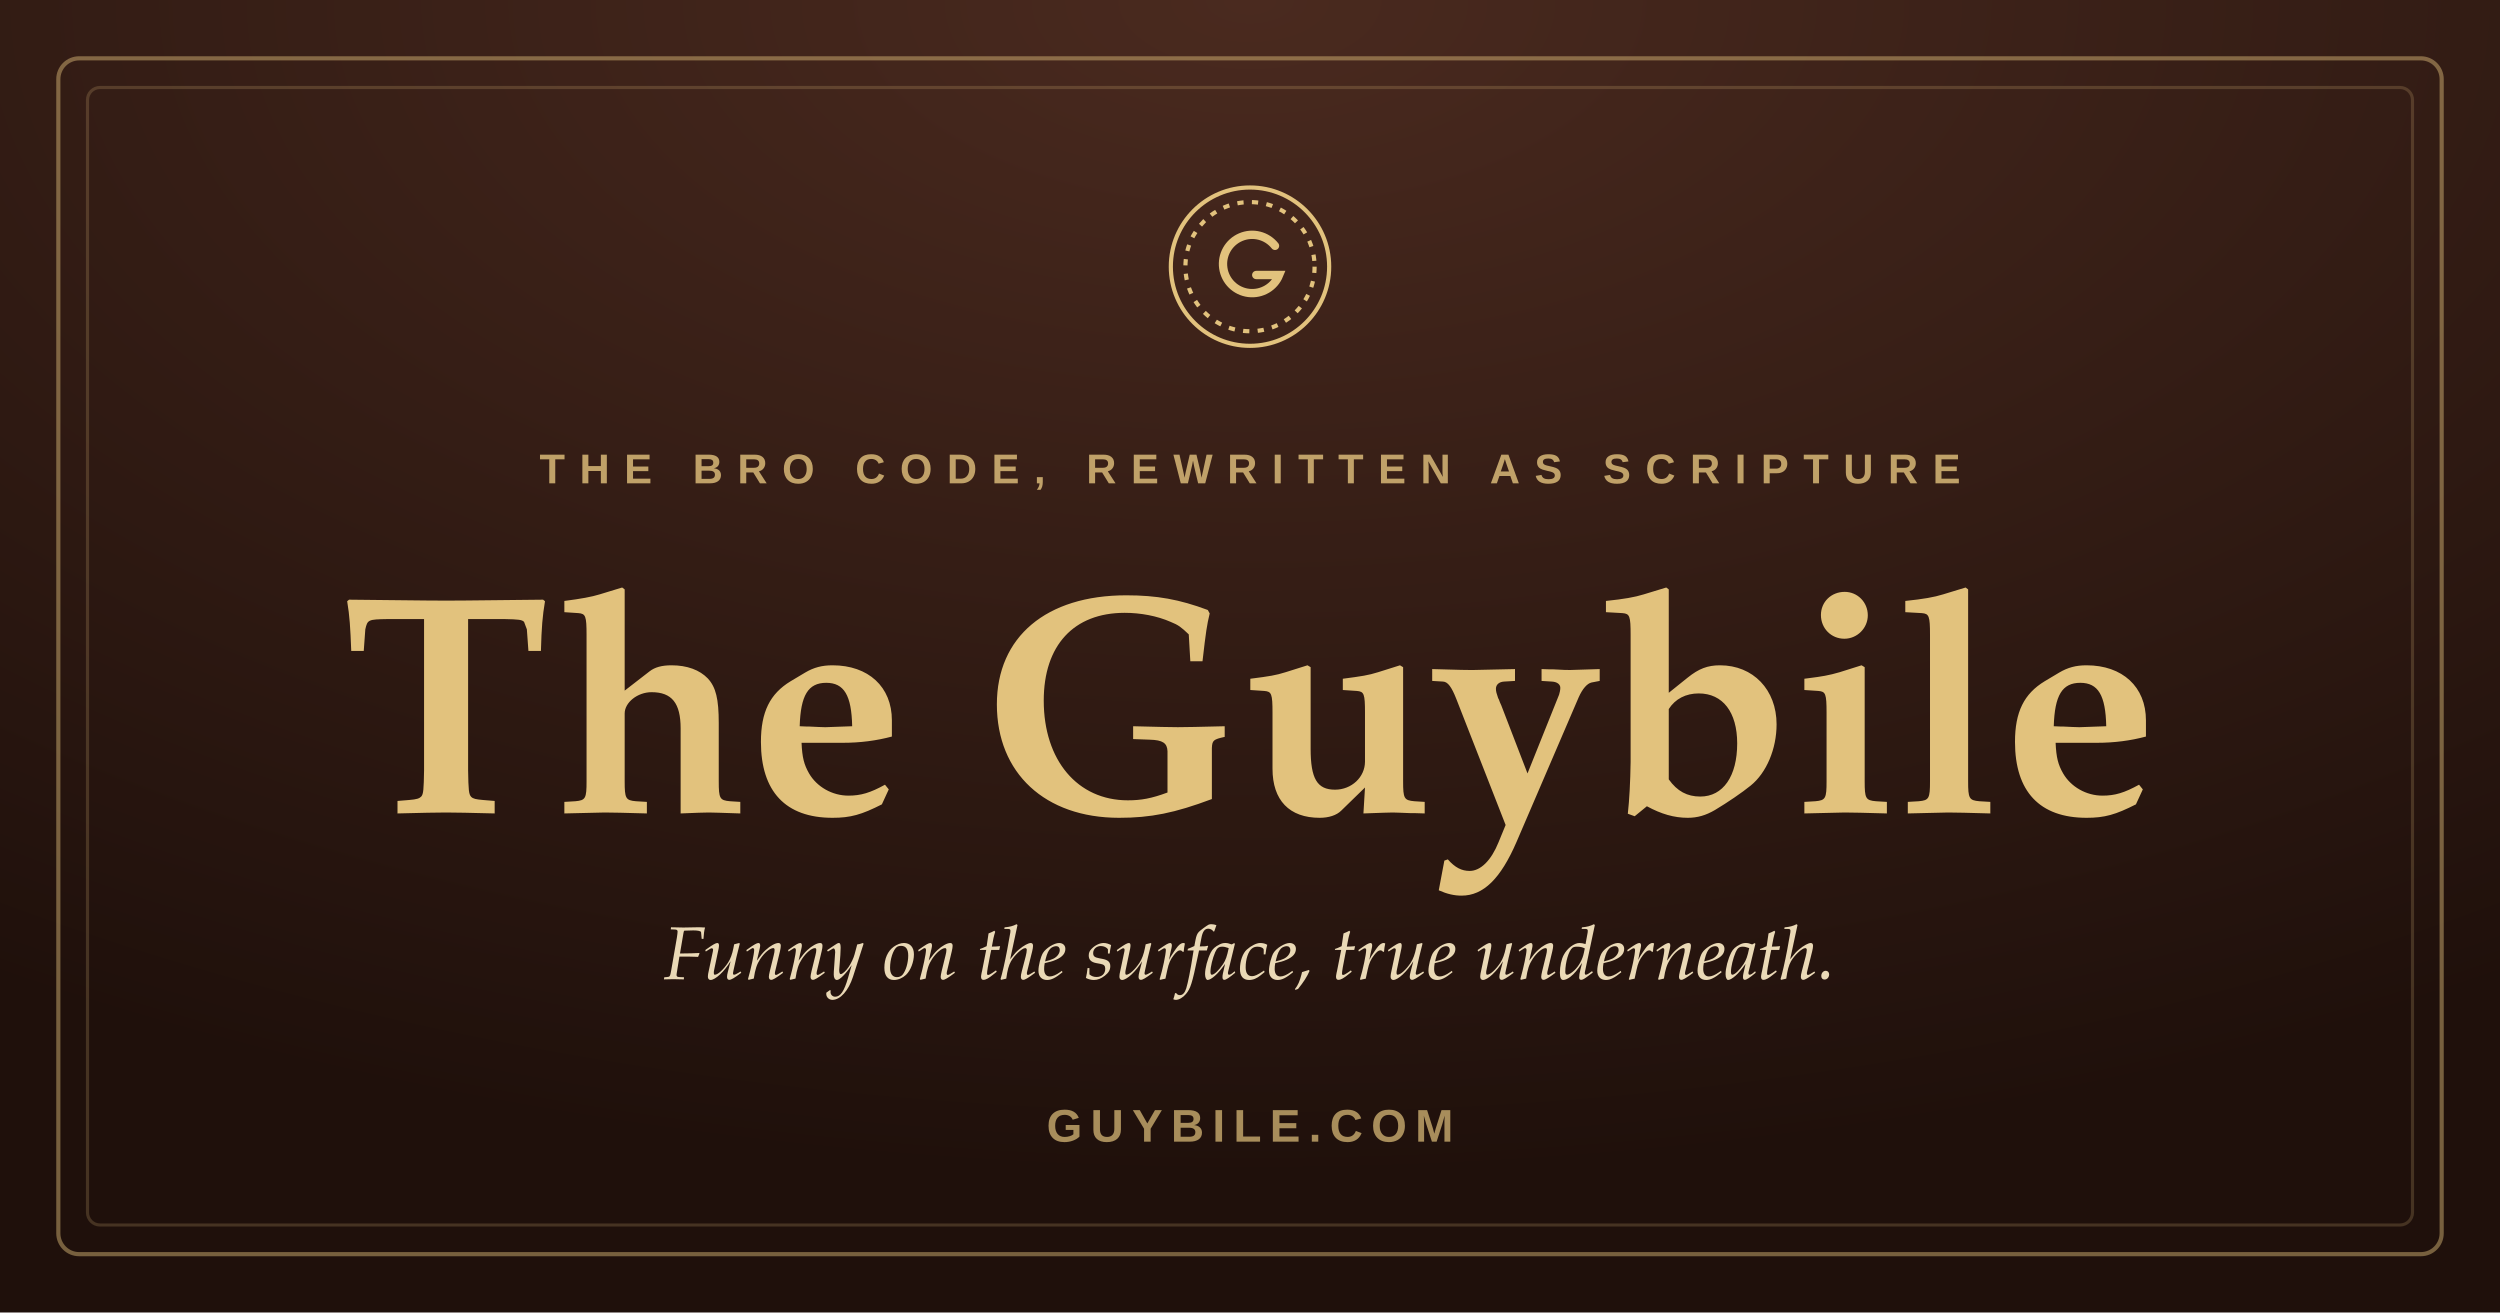
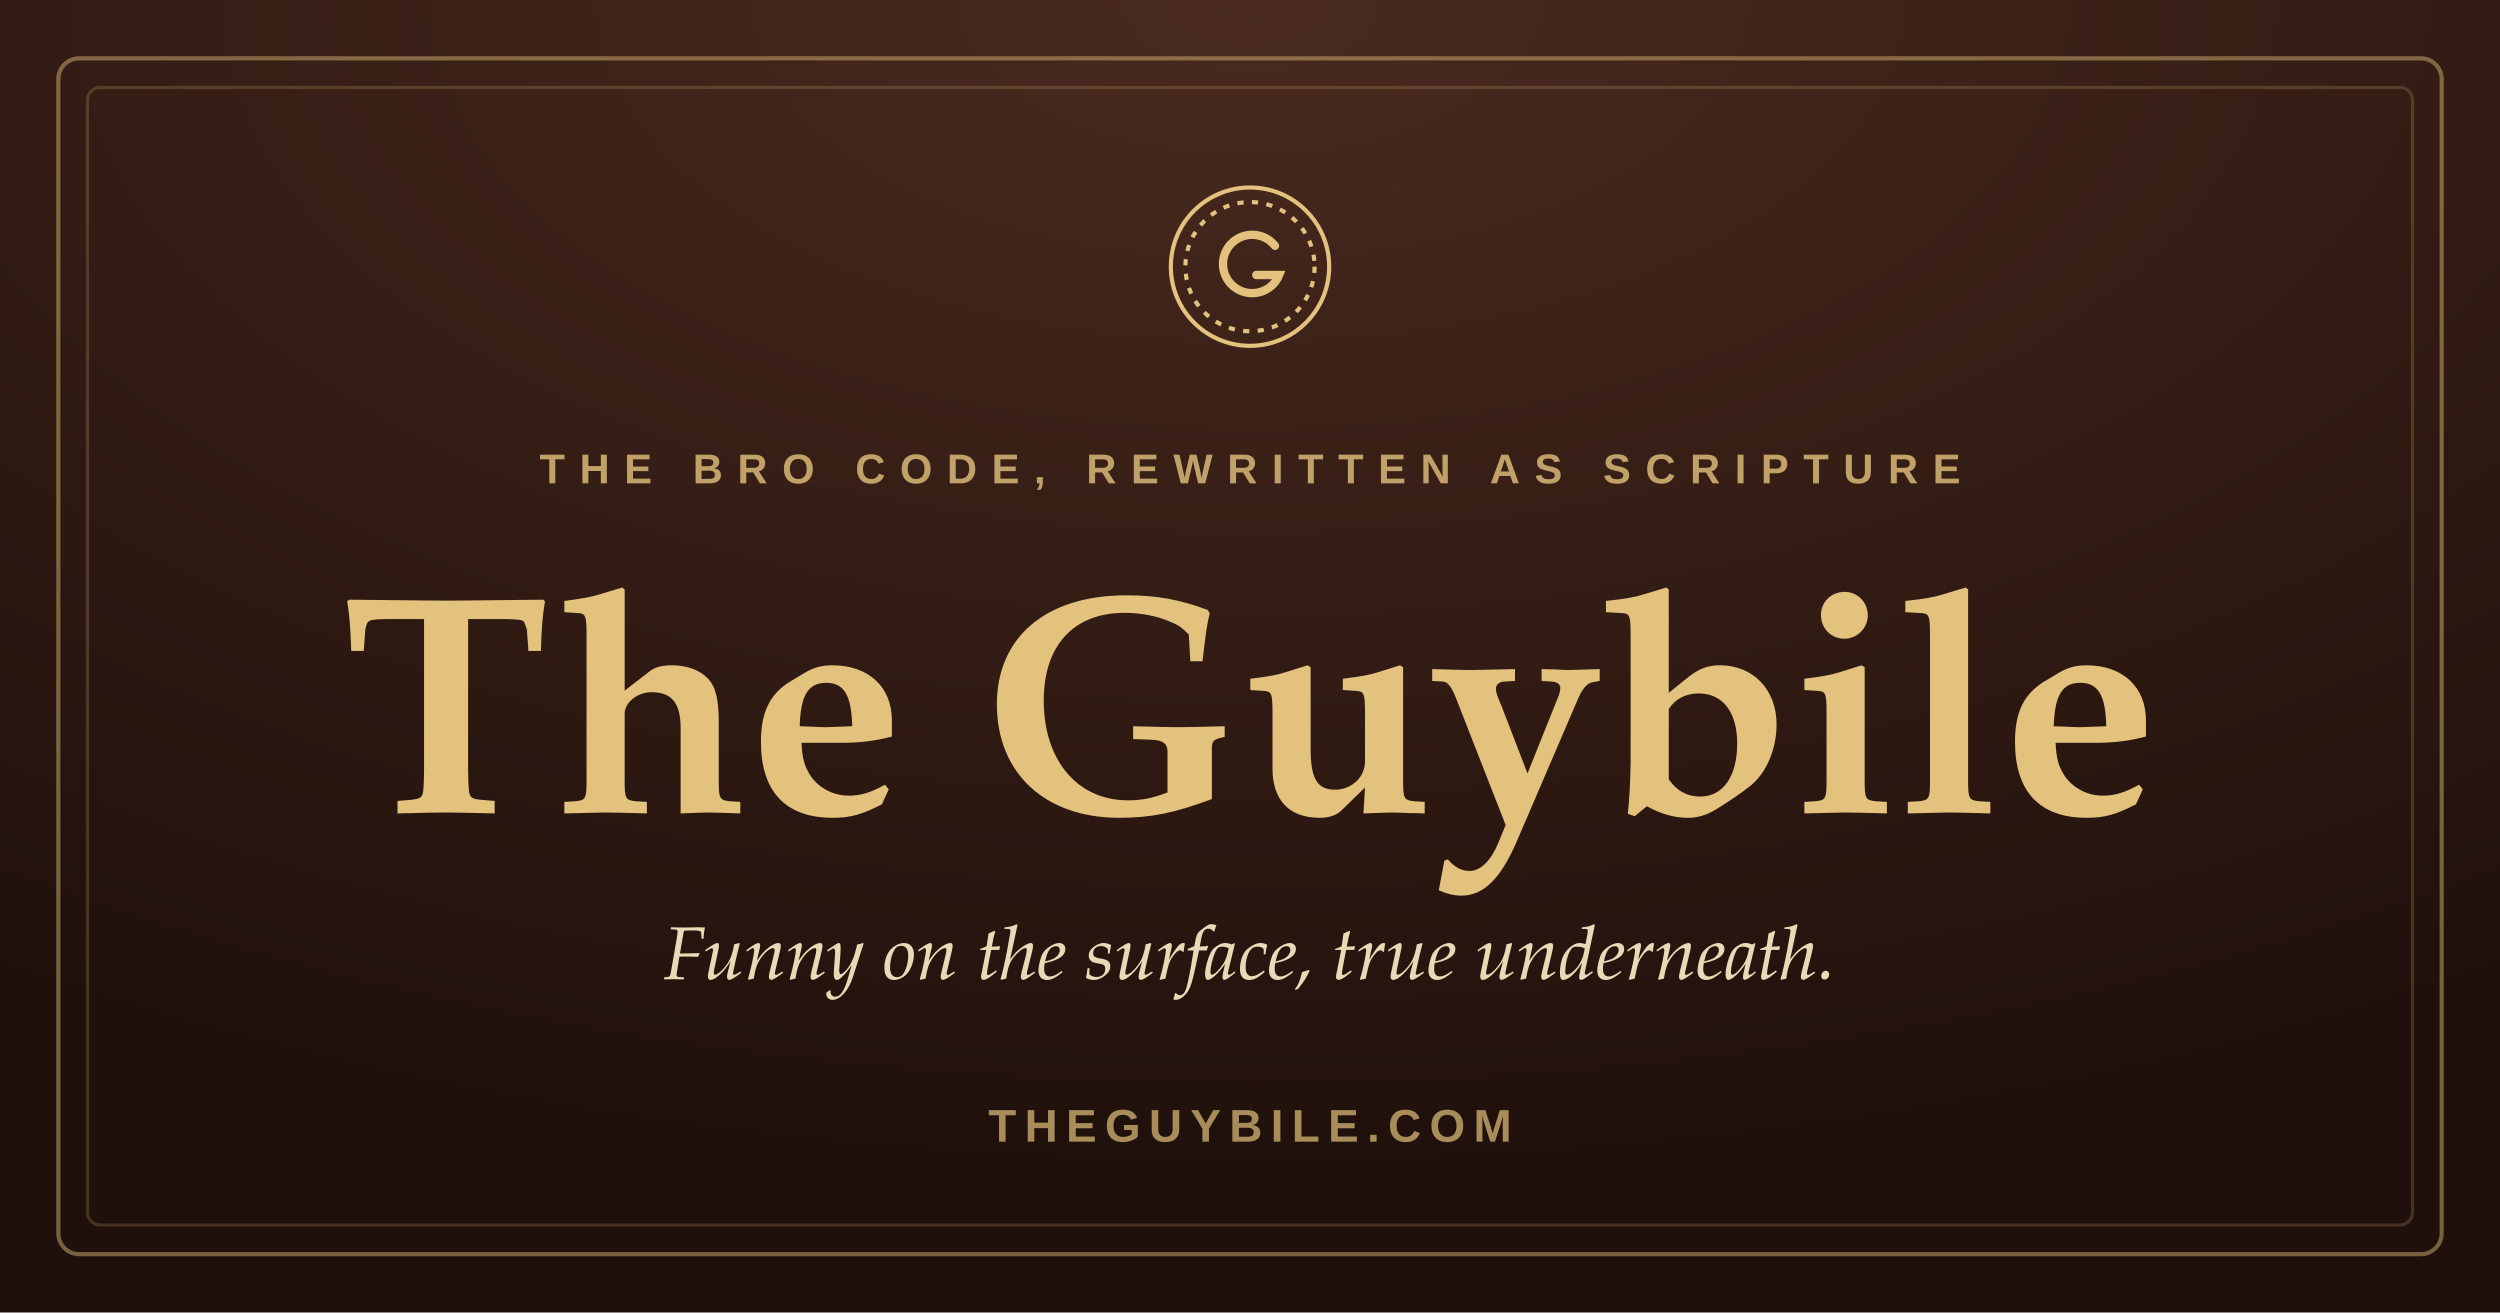
<svg xmlns="http://www.w3.org/2000/svg" width="1200" height="630" viewBox="0 0 1200 630">
  <defs>
    <radialGradient id="g" cx="50%" cy="0%" r="90%">
      <stop offset="0" stop-color="#4a2a1f" />
      <stop offset="1" stop-color="#1f100b" />
    </radialGradient>
  </defs>
  <rect width="1200" height="630" fill="url(#g)" />
  <rect x="28" y="28" width="1144" height="574" rx="10" fill="none" stroke="#e2c27d" stroke-opacity=".45" stroke-width="2" />
  <rect x="42" y="42" width="1116" height="546" rx="6" fill="none" stroke="#e2c27d" stroke-opacity=".2" stroke-width="1.5" />
  <g transform="translate(600 128)" fill="none" stroke="#e2c27d" stroke-width="2">
    <circle r="38" />
    <circle r="31" stroke-dasharray="3 4" />
    <path d="M12 -10A14 14 0 1 0 14 4h-11" stroke-width="4" stroke-linecap="round" />
  </g>
  <text x="600" y="232" text-anchor="middle" font-family="Helvetica Neue, Arial, sans-serif" font-size="20" letter-spacing="7" fill="#e2c27d" fill-opacity=".8" font-weight="700">THE BRO CODE, REWRITTEN AS SCRIPTURE</text>
  <text x="600" y="390" text-anchor="middle" font-family="Iowan Old Style, Palatino, Georgia, serif" font-size="150" font-weight="600" fill="#e2c27d">The Guybile</text>
  <text x="600" y="470" text-anchor="middle" font-family="Iowan Old Style, Palatino, Georgia, serif" font-style="italic" font-size="36" fill="#ead9b6">Funny on the surface, true underneath.</text>
-   <text x="600" y="548" text-anchor="middle" font-family="Helvetica Neue, Arial, sans-serif" font-size="22" letter-spacing="4" fill="#e2c27d" fill-opacity=".7" font-weight="600">GUYBILE.COM</text>
+   <text x="600" y="548" text-anchor="middle" font-family="Helvetica Neue, Arial, sans-serif" font-size="22" letter-spacing="4" fill="#e2c27d" fill-opacity=".7" font-weight="600">THEGUYBILE.COM</text>
</svg>
